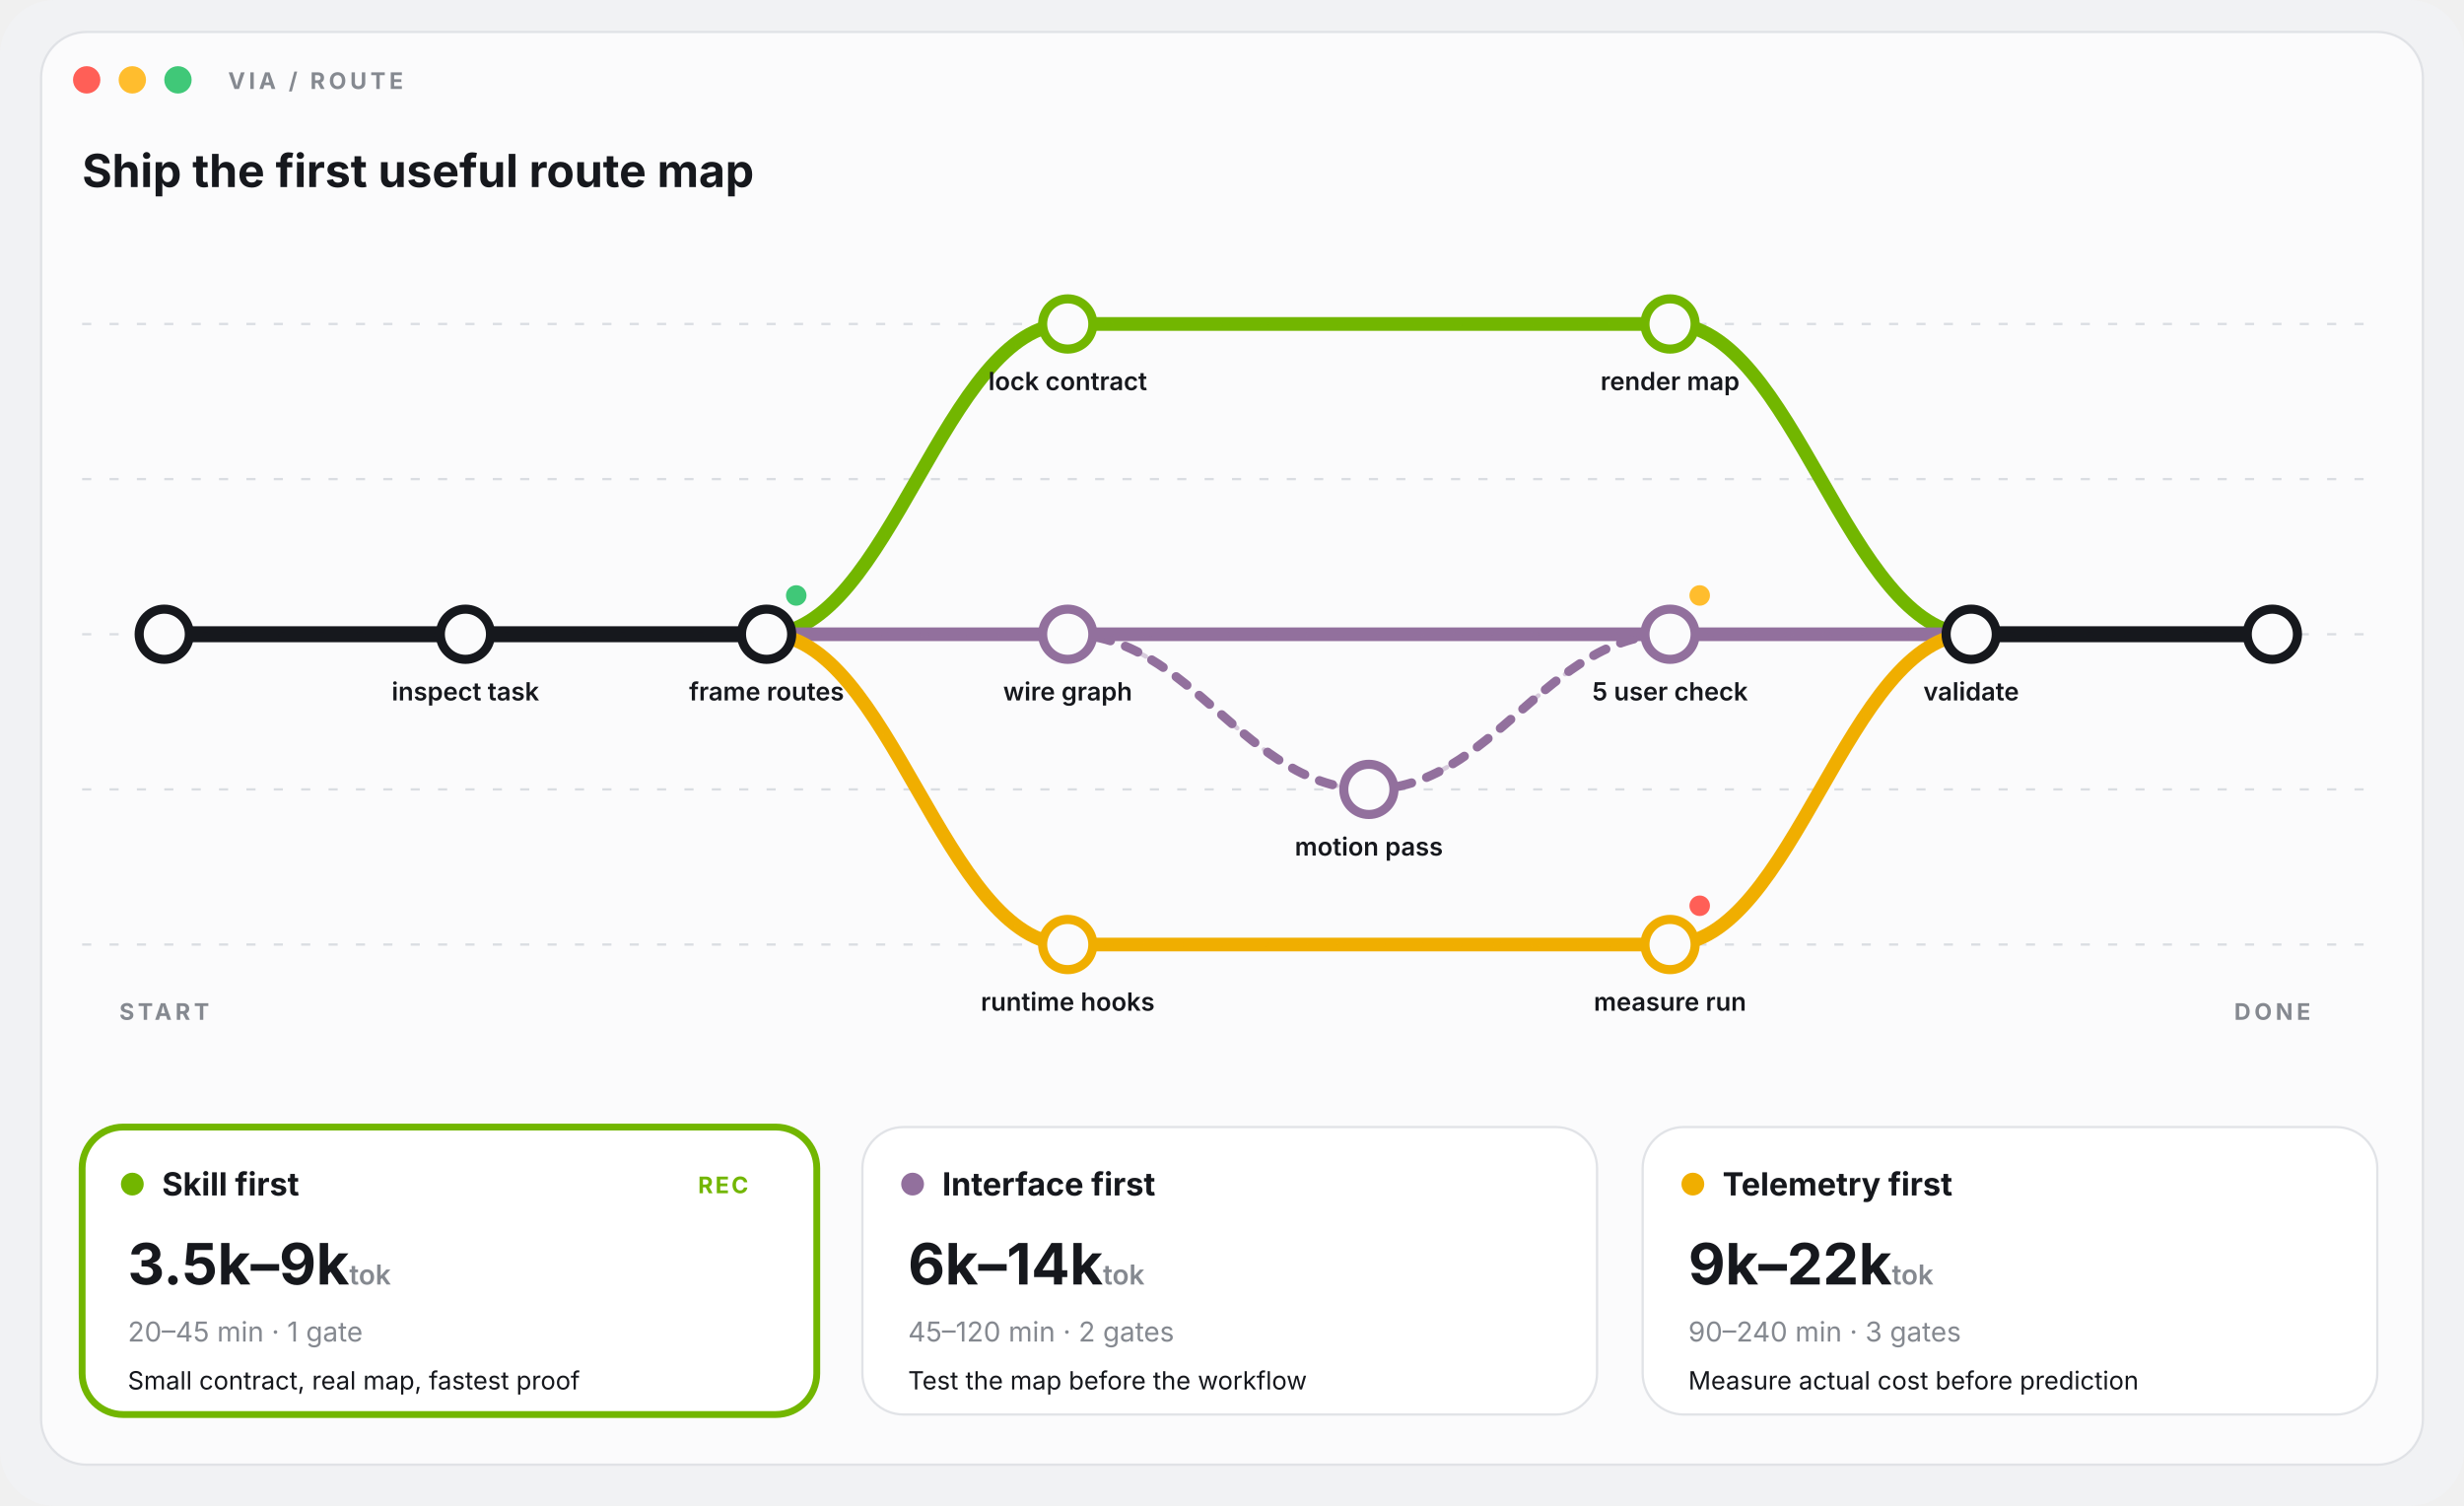
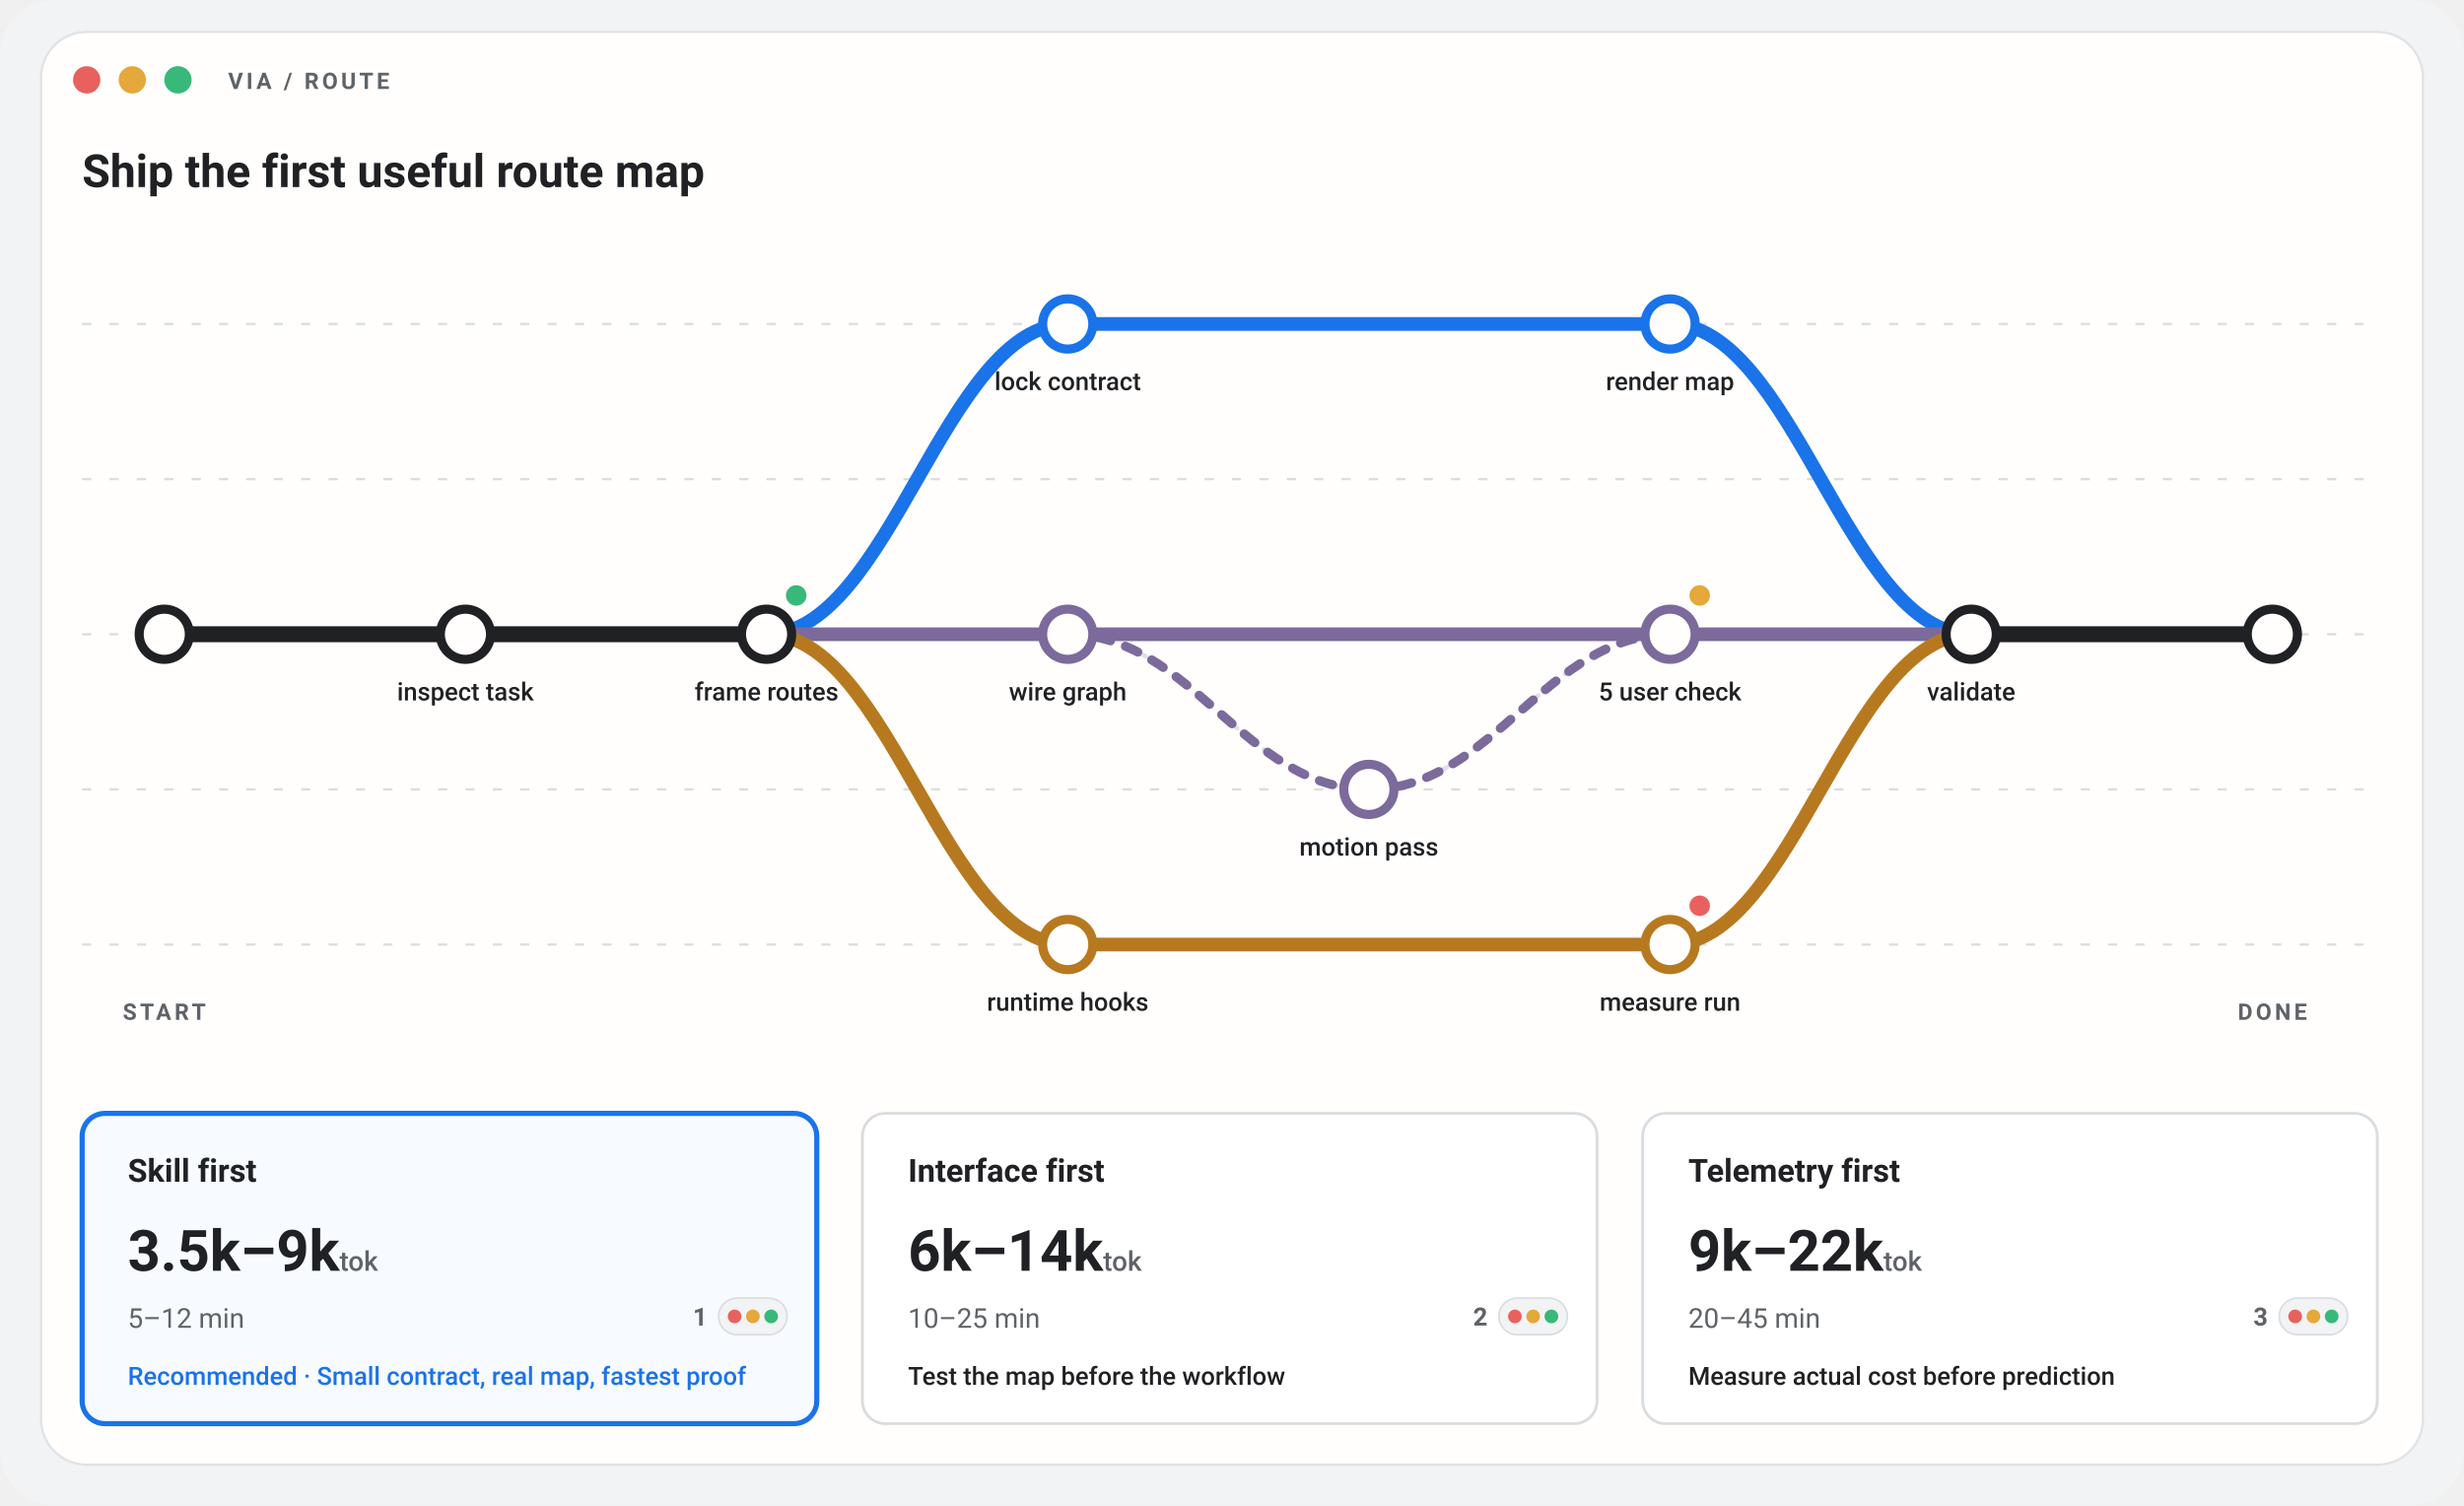
<svg xmlns="http://www.w3.org/2000/svg" width="1080" height="660" viewBox="0 0 1080 660" role="img" aria-label="Ship the first useful route map">
  <style>
-     text{font-family:Inter,ui-sans-serif,system-ui,sans-serif}.title{font-size:20px;font-weight:680;fill:#16181D}.eyebrow{font-size:10px;font-weight:700;letter-spacing:1.6px;fill:#858990}.node-label{font-size:11px;font-weight:560;fill:#16181D}.card-label{font-size:14px;font-weight:650;fill:#16181D}.cost{font-size:25px;font-weight:730;fill:#16181D}.unit{font-size:12px;font-weight:600;fill:#858990}.meta{font-size:12px;fill:#858990}.summary{font-size:11px;fill:#16181D}.recommended{font-size:10px;font-weight:750;letter-spacing:1px;fill:#72B600}.flow{opacity:.34;stroke-dasharray:2 15;animation:travel 1.25s linear infinite}.window-lights circle{transform-box:fill-box;transform-origin:center}.window-lights:hover circle{animation:light-pop .32s ease both}.window-lights circle:nth-child(2){animation-delay:.04s}.window-lights circle:nth-child(3){animation-delay:.08s}@keyframes travel{to{stroke-dashoffset:-34}}@keyframes light-pop{50%{transform:scale(1.2)}}@media(prefers-reduced-motion:reduce){.flow{animation:none}.window-lights circle{animation:none!important}}
+     text{font-family:"Google Sans Text","Google Sans",Roboto,"Noto Sans SC",Arial,sans-serif}.title{font-size:20px;font-weight:600;fill:#202124}.eyebrow{font-size:10px;font-weight:700;letter-spacing:1.4px;fill:#5F6368}.node-label{font-size:11px;font-weight:500;fill:#202124}.card-label{font-size:14px;font-weight:600;fill:#202124}.cost{font-size:25px;font-weight:650;fill:#202124}.unit{font-size:12px;font-weight:500;fill:#5F6368}.meta{font-size:12px;font-weight:400;fill:#5F6368}.gate-count{font-size:11px;font-weight:600;fill:#5F6368}.summary{font-size:11px;font-weight:500;fill:#202124}.selected .summary{fill:#1A73E8}.card rect{transition:fill .18s ease,stroke .18s ease}.flow{opacity:.22;stroke-dasharray:2 15;animation:travel 1.25s linear infinite}.window-lights circle{transform-box:fill-box;transform-origin:center}.window-lights:hover circle{animation:light-pop .32s ease both}.window-lights circle:nth-child(2){animation-delay:.04s}.window-lights circle:nth-child(3){animation-delay:.08s}@keyframes travel{to{stroke-dashoffset:-34}}@keyframes light-pop{50%{transform:scale(1.2)}}@media(prefers-reduced-motion:reduce){.flow{animation:none}.window-lights circle{animation:none!important}.card rect{transition:none}}
  </style>
-   <rect width="1080" height="660" rx="24" fill="#F1F2F4" />
-   <rect x="18" y="14" width="1044" height="628" rx="20" fill="#FBFBFC" stroke="#E0E2E6" />
+   <rect width="1080" height="660" rx="24" fill="#F1F3F4" />
+   <rect x="18" y="14" width="1044" height="628" rx="20" fill="#FFFEFC" stroke="#E0E2E6" />
  <g class="window-lights" transform="translate(38 35)">
-     <circle cx="0" cy="0" r="6" fill="#FF5F57" />
-     <circle cx="20" cy="0" r="6" fill="#FFBD2E" />
-     <circle cx="40" cy="0" r="6" fill="#40C878" />
+     <circle cx="0" cy="0" r="6" fill="#E8615E" />
+     <circle cx="20" cy="0" r="6" fill="#E4A83B" />
+     <circle cx="40" cy="0" r="6" fill="#38B879" />
  </g>
  <text x="100" y="39" class="eyebrow">VIA / ROUTE</text>
  <text x="36" y="82" class="title">Ship the first useful route map</text>
  <g class="map">
-     <path d="M36 142H1044" stroke="#DADDE2" stroke-dasharray="4 8" />
-     <path d="M36 210H1044" stroke="#DADDE2" stroke-dasharray="4 8" />
-     <path d="M36 278H1044" stroke="#DADDE2" stroke-dasharray="4 8" />
-     <path d="M36 346H1044" stroke="#DADDE2" stroke-dasharray="4 8" />
-     <path d="M36 414H1044" stroke="#DADDE2" stroke-dasharray="4 8" />
-     <path class="edge e0" d="M72 278 C126 278 150 278 204 278" fill="none" stroke="#16181D" stroke-width="7" stroke-linecap="round" />
-     <path class="flow" d="M72 278 C126 278 150 278 204 278" fill="none" stroke="#16181D" stroke-width="2" stroke-linecap="round" />
-     <path class="edge e1" d="M204 278 C258 278 282 278 336 278" fill="none" stroke="#16181D" stroke-width="7" stroke-linecap="round" />
-     <path class="flow" d="M204 278 C258 278 282 278 336 278" fill="none" stroke="#16181D" stroke-width="2" stroke-linecap="round" />
-     <path class="edge e2" d="M336 278 C390 278 414 142 468 142" fill="none" stroke="#72B600" stroke-width="6" stroke-linecap="round" />
-     <path class="flow" d="M336 278 C390 278 414 142 468 142" fill="none" stroke="#72B600" stroke-width="2" stroke-linecap="round" />
-     <path class="edge e3" d="M468 142 C522 142 678 142 732 142" fill="none" stroke="#72B600" stroke-width="6" stroke-linecap="round" />
-     <path class="flow" d="M468 142 C522 142 678 142 732 142" fill="none" stroke="#72B600" stroke-width="2" stroke-linecap="round" />
-     <path class="edge e4" d="M732 142 C786 142 810 278 864 278" fill="none" stroke="#72B600" stroke-width="6" stroke-linecap="round" />
-     <path class="flow" d="M732 142 C786 142 810 278 864 278" fill="none" stroke="#72B600" stroke-width="2" stroke-linecap="round" />
-     <path class="edge e5" d="M336 278 C390 278 414 278 468 278" fill="none" stroke="#92709D" stroke-width="6" stroke-linecap="round" />
-     <path class="flow" d="M336 278 C390 278 414 278 468 278" fill="none" stroke="#92709D" stroke-width="2" stroke-linecap="round" />
-     <path class="edge e6" d="M468 278 C522 278 678 278 732 278" fill="none" stroke="#92709D" stroke-width="6" stroke-linecap="round" />
-     <path class="flow" d="M468 278 C522 278 678 278 732 278" fill="none" stroke="#92709D" stroke-width="2" stroke-linecap="round" />
-     <path class="edge e7" d="M468 278 C522 278 546 346 600 346" fill="none" stroke="#92709D" stroke-width="4" stroke-linecap="round" stroke-dasharray="6 7" />
-     <path class="flow" d="M468 278 C522 278 546 346 600 346" fill="none" stroke="#92709D" stroke-width="2" stroke-linecap="round" />
-     <path class="edge e8" d="M600 346 C654 346 678 278 732 278" fill="none" stroke="#92709D" stroke-width="4" stroke-linecap="round" stroke-dasharray="6 7" />
-     <path class="flow" d="M600 346 C654 346 678 278 732 278" fill="none" stroke="#92709D" stroke-width="2" stroke-linecap="round" />
-     <path class="edge e9" d="M732 278 C786 278 810 278 864 278" fill="none" stroke="#92709D" stroke-width="6" stroke-linecap="round" />
-     <path class="flow" d="M732 278 C786 278 810 278 864 278" fill="none" stroke="#92709D" stroke-width="2" stroke-linecap="round" />
-     <path class="edge e10" d="M336 278 C390 278 414 414 468 414" fill="none" stroke="#F0AE00" stroke-width="6" stroke-linecap="round" />
-     <path class="flow" d="M336 278 C390 278 414 414 468 414" fill="none" stroke="#F0AE00" stroke-width="2" stroke-linecap="round" />
-     <path class="edge e11" d="M468 414 C522 414 678 414 732 414" fill="none" stroke="#F0AE00" stroke-width="6" stroke-linecap="round" />
-     <path class="flow" d="M468 414 C522 414 678 414 732 414" fill="none" stroke="#F0AE00" stroke-width="2" stroke-linecap="round" />
-     <path class="edge e12" d="M732 414 C786 414 810 278 864 278" fill="none" stroke="#F0AE00" stroke-width="6" stroke-linecap="round" />
-     <path class="flow" d="M732 414 C786 414 810 278 864 278" fill="none" stroke="#F0AE00" stroke-width="2" stroke-linecap="round" />
-     <path class="edge e13" d="M864 278 C918 278 942 278 996 278" fill="none" stroke="#16181D" stroke-width="7" stroke-linecap="round" />
-     <path class="flow" d="M864 278 C918 278 942 278 996 278" fill="none" stroke="#16181D" stroke-width="2" stroke-linecap="round" />
+     <path d="M36 142H1044" stroke="#DADCE0" stroke-dasharray="4 8" />
+     <path d="M36 210H1044" stroke="#DADCE0" stroke-dasharray="4 8" />
+     <path d="M36 278H1044" stroke="#DADCE0" stroke-dasharray="4 8" />
+     <path d="M36 346H1044" stroke="#DADCE0" stroke-dasharray="4 8" />
+     <path d="M36 414H1044" stroke="#DADCE0" stroke-dasharray="4 8" />
+     <path class="edge e0" d="M72 278 C126 278 150 278 204 278" fill="none" stroke="#202124" stroke-width="7" stroke-linecap="round" />
+     <path class="flow" d="M72 278 C126 278 150 278 204 278" fill="none" stroke="#202124" stroke-width="2" stroke-linecap="round" />
+     <path class="edge e1" d="M204 278 C258 278 282 278 336 278" fill="none" stroke="#202124" stroke-width="7" stroke-linecap="round" />
+     <path class="flow" d="M204 278 C258 278 282 278 336 278" fill="none" stroke="#202124" stroke-width="2" stroke-linecap="round" />
+     <path class="edge e2" d="M336 278 C390 278 414 142 468 142" fill="none" stroke="#1A73E8" stroke-width="6" stroke-linecap="round" />
+     <path class="flow" d="M336 278 C390 278 414 142 468 142" fill="none" stroke="#1A73E8" stroke-width="2" stroke-linecap="round" />
+     <path class="edge e3" d="M468 142 C522 142 678 142 732 142" fill="none" stroke="#1A73E8" stroke-width="6" stroke-linecap="round" />
+     <path class="flow" d="M468 142 C522 142 678 142 732 142" fill="none" stroke="#1A73E8" stroke-width="2" stroke-linecap="round" />
+     <path class="edge e4" d="M732 142 C786 142 810 278 864 278" fill="none" stroke="#1A73E8" stroke-width="6" stroke-linecap="round" />
+     <path class="flow" d="M732 142 C786 142 810 278 864 278" fill="none" stroke="#1A73E8" stroke-width="2" stroke-linecap="round" />
+     <path class="edge e5" d="M336 278 C390 278 414 278 468 278" fill="none" stroke="#7B6A9B" stroke-width="6" stroke-linecap="round" />
+     <path class="flow" d="M336 278 C390 278 414 278 468 278" fill="none" stroke="#7B6A9B" stroke-width="2" stroke-linecap="round" />
+     <path class="edge e6" d="M468 278 C522 278 678 278 732 278" fill="none" stroke="#7B6A9B" stroke-width="6" stroke-linecap="round" />
+     <path class="flow" d="M468 278 C522 278 678 278 732 278" fill="none" stroke="#7B6A9B" stroke-width="2" stroke-linecap="round" />
+     <path class="edge e7" d="M468 278 C522 278 546 346 600 346" fill="none" stroke="#7B6A9B" stroke-width="4" stroke-linecap="round" stroke-dasharray="6 7" />
+     <path class="flow" d="M468 278 C522 278 546 346 600 346" fill="none" stroke="#7B6A9B" stroke-width="2" stroke-linecap="round" />
+     <path class="edge e8" d="M600 346 C654 346 678 278 732 278" fill="none" stroke="#7B6A9B" stroke-width="4" stroke-linecap="round" stroke-dasharray="6 7" />
+     <path class="flow" d="M600 346 C654 346 678 278 732 278" fill="none" stroke="#7B6A9B" stroke-width="2" stroke-linecap="round" />
+     <path class="edge e9" d="M732 278 C786 278 810 278 864 278" fill="none" stroke="#7B6A9B" stroke-width="6" stroke-linecap="round" />
+     <path class="flow" d="M732 278 C786 278 810 278 864 278" fill="none" stroke="#7B6A9B" stroke-width="2" stroke-linecap="round" />
+     <path class="edge e10" d="M336 278 C390 278 414 414 468 414" fill="none" stroke="#B7791F" stroke-width="6" stroke-linecap="round" />
+     <path class="flow" d="M336 278 C390 278 414 414 468 414" fill="none" stroke="#B7791F" stroke-width="2" stroke-linecap="round" />
+     <path class="edge e11" d="M468 414 C522 414 678 414 732 414" fill="none" stroke="#B7791F" stroke-width="6" stroke-linecap="round" />
+     <path class="flow" d="M468 414 C522 414 678 414 732 414" fill="none" stroke="#B7791F" stroke-width="2" stroke-linecap="round" />
+     <path class="edge e12" d="M732 414 C786 414 810 278 864 278" fill="none" stroke="#B7791F" stroke-width="6" stroke-linecap="round" />
+     <path class="flow" d="M732 414 C786 414 810 278 864 278" fill="none" stroke="#B7791F" stroke-width="2" stroke-linecap="round" />
+     <path class="edge e13" d="M864 278 C918 278 942 278 996 278" fill="none" stroke="#202124" stroke-width="7" stroke-linecap="round" />
+     <path class="flow" d="M864 278 C918 278 942 278 996 278" fill="none" stroke="#202124" stroke-width="2" stroke-linecap="round" />
    <g class="node">
-       <circle cx="72" cy="278" r="11" fill="#FBFBFC" stroke="#16181D" stroke-width="4" />
+       <circle cx="72" cy="278" r="11" fill="#FFFEFC" stroke="#202124" stroke-width="4" />
    </g>
    <g class="node">
-       <circle cx="204" cy="278" r="11" fill="#FBFBFC" stroke="#16181D" stroke-width="4" />
+       <circle cx="204" cy="278" r="11" fill="#FFFEFC" stroke="#202124" stroke-width="4" />
      <text x="204" y="307" text-anchor="middle" class="node-label">inspect task</text>
    </g>
    <g class="node">
-       <circle cx="336" cy="278" r="11" fill="#FBFBFC" stroke="#16181D" stroke-width="4" />
+       <circle cx="336" cy="278" r="11" fill="#FFFEFC" stroke="#202124" stroke-width="4" />
      <g transform="translate(349 261)">
-         <circle r="6" fill="#40C878" stroke="#FBFBFC" stroke-width="3" />
+         <circle r="6" fill="#38B879" stroke="#FFFEFC" stroke-width="3" />
      </g>
      <text x="336" y="307" text-anchor="middle" class="node-label">frame routes</text>
    </g>
    <g class="node">
-       <circle cx="468" cy="142" r="11" fill="#FBFBFC" stroke="#72B600" stroke-width="4" />
+       <circle cx="468" cy="142" r="11" fill="#FFFEFC" stroke="#1A73E8" stroke-width="4" />
      <text x="468" y="171" text-anchor="middle" class="node-label">lock contract</text>
    </g>
    <g class="node">
-       <circle cx="732" cy="142" r="11" fill="#FBFBFC" stroke="#72B600" stroke-width="4" />
+       <circle cx="732" cy="142" r="11" fill="#FFFEFC" stroke="#1A73E8" stroke-width="4" />
      <text x="732" y="171" text-anchor="middle" class="node-label">render map</text>
    </g>
    <g class="node">
-       <circle cx="468" cy="278" r="11" fill="#FBFBFC" stroke="#92709D" stroke-width="4" />
+       <circle cx="468" cy="278" r="11" fill="#FFFEFC" stroke="#7B6A9B" stroke-width="4" />
      <text x="468" y="307" text-anchor="middle" class="node-label">wire graph</text>
    </g>
    <g class="node">
-       <circle cx="600" cy="346" r="11" fill="#FBFBFC" stroke="#92709D" stroke-width="4" />
+       <circle cx="600" cy="346" r="11" fill="#FFFEFC" stroke="#7B6A9B" stroke-width="4" />
      <text x="600" y="375" text-anchor="middle" class="node-label">motion pass</text>
    </g>
    <g class="node">
-       <circle cx="732" cy="278" r="11" fill="#FBFBFC" stroke="#92709D" stroke-width="4" />
+       <circle cx="732" cy="278" r="11" fill="#FFFEFC" stroke="#7B6A9B" stroke-width="4" />
      <g transform="translate(745 261)">
-         <circle r="6" fill="#FFBD2E" stroke="#FBFBFC" stroke-width="3" />
+         <circle r="6" fill="#E4A83B" stroke="#FFFEFC" stroke-width="3" />
      </g>
      <text x="732" y="307" text-anchor="middle" class="node-label">5 user check</text>
    </g>
    <g class="node">
-       <circle cx="468" cy="414" r="11" fill="#FBFBFC" stroke="#F0AE00" stroke-width="4" />
+       <circle cx="468" cy="414" r="11" fill="#FFFEFC" stroke="#B7791F" stroke-width="4" />
      <text x="468" y="443" text-anchor="middle" class="node-label">runtime hooks</text>
    </g>
    <g class="node">
-       <circle cx="732" cy="414" r="11" fill="#FBFBFC" stroke="#F0AE00" stroke-width="4" />
+       <circle cx="732" cy="414" r="11" fill="#FFFEFC" stroke="#B7791F" stroke-width="4" />
      <g transform="translate(745 397)">
-         <circle r="6" fill="#FF5F57" stroke="#FBFBFC" stroke-width="3" />
+         <circle r="6" fill="#E8615E" stroke="#FFFEFC" stroke-width="3" />
      </g>
      <text x="732" y="443" text-anchor="middle" class="node-label">measure run</text>
    </g>
    <g class="node">
-       <circle cx="864" cy="278" r="11" fill="#FBFBFC" stroke="#16181D" stroke-width="4" />
+       <circle cx="864" cy="278" r="11" fill="#FFFEFC" stroke="#202124" stroke-width="4" />
      <text x="864" y="307" text-anchor="middle" class="node-label">validate</text>
    </g>
    <g class="node">
-       <circle cx="996" cy="278" r="11" fill="#FBFBFC" stroke="#16181D" stroke-width="4" />
+       <circle cx="996" cy="278" r="11" fill="#FFFEFC" stroke="#202124" stroke-width="4" />
    </g>
  </g>
  <text x="72" y="447" text-anchor="middle" class="eyebrow">START</text>
  <text x="996" y="447" text-anchor="middle" class="eyebrow">DONE</text>
-   <g class="card" transform="translate(36 494)">
-     <rect width="322" height="126" rx="18" fill="#FFFFFF" stroke="#72B600" stroke-width="3" />
-     <circle cx="22" cy="25" r="5" fill="#72B600" />
-     <text x="35" y="30" class="card-label">Skill first</text>
-     <text x="292" y="29" text-anchor="end" class="recommended">REC</text>
+   <g class="card selected" transform="translate(36 488)">
+     <rect width="322" height="136" rx="10" fill="#F7FAFF" stroke="#1A73E8" stroke-width="2.25" />
+     <text x="20" y="30" class="card-label">Skill first</text>
    <text x="20" y="69" class="cost">3.5k–9k<tspan class="unit"> tok</tspan>
    </text>
-     <text x="20" y="94" class="meta">20–45 min · 1 gate</text>
-     <text x="20" y="115" class="summary">Small contract, real map, fastest proof</text>
+     <text x="20" y="94" class="meta">5–12 min</text>
+     <g class="gate-light" transform="translate(286 89)" aria-label="1 gate">
+       <text x="-12" y="4" text-anchor="end" class="gate-count">1</text>
+       <rect x="-7" y="-8" width="30" height="16" rx="8" fill="#F1F3F4" stroke="#DADCE0" stroke-width=".75" />
+       <circle cx="0" cy="0" r="3" fill="#E8615E" />
+       <circle cx="8" cy="0" r="3" fill="#E4A83B" />
+       <circle cx="16" cy="0" r="3" fill="#38B879" />
+     </g>
+     <text x="20" y="119" class="summary">Recommended · Small contract, real map, fastest proof</text>
  </g>
-   <g class="card" transform="translate(378 494)">
-     <rect width="322" height="126" rx="18" fill="#FFFFFF" stroke="#E1E3E7" stroke-width="1" />
-     <circle cx="22" cy="25" r="5" fill="#92709D" />
-     <text x="35" y="30" class="card-label">Interface first</text>
+   <g class="card" transform="translate(378 488)">
+     <rect width="322" height="136" rx="10" fill="#FFFFFF" stroke="#DADCE0" stroke-width="1.25" />
+     <text x="20" y="30" class="card-label">Interface first</text>
    <text x="20" y="69" class="cost">6k–14k<tspan class="unit"> tok</tspan>
    </text>
-     <text x="20" y="94" class="meta">45–120 min · 2 gates</text>
-     <text x="20" y="115" class="summary">Test the map before the workflow</text>
+     <text x="20" y="94" class="meta">10–25 min</text>
+     <g class="gate-light" transform="translate(286 89)" aria-label="2 gates">
+       <text x="-12" y="4" text-anchor="end" class="gate-count">2</text>
+       <rect x="-7" y="-8" width="30" height="16" rx="8" fill="#F1F3F4" stroke="#DADCE0" stroke-width=".75" />
+       <circle cx="0" cy="0" r="3" fill="#E8615E" />
+       <circle cx="8" cy="0" r="3" fill="#E4A83B" />
+       <circle cx="16" cy="0" r="3" fill="#38B879" />
+     </g>
+     <text x="20" y="119" class="summary">Test the map before the workflow</text>
  </g>
-   <g class="card" transform="translate(720 494)">
-     <rect width="322" height="126" rx="18" fill="#FFFFFF" stroke="#E1E3E7" stroke-width="1" />
-     <circle cx="22" cy="25" r="5" fill="#F0AE00" />
-     <text x="35" y="30" class="card-label">Telemetry first</text>
+   <g class="card" transform="translate(720 488)">
+     <rect width="322" height="136" rx="10" fill="#FFFFFF" stroke="#DADCE0" stroke-width="1.25" />
+     <text x="20" y="30" class="card-label">Telemetry first</text>
    <text x="20" y="69" class="cost">9k–22k<tspan class="unit"> tok</tspan>
    </text>
-     <text x="20" y="94" class="meta">90–240 min · 3 gates</text>
-     <text x="20" y="115" class="summary">Measure actual cost before prediction</text>
+     <text x="20" y="94" class="meta">20–45 min</text>
+     <g class="gate-light" transform="translate(286 89)" aria-label="3 gates">
+       <text x="-12" y="4" text-anchor="end" class="gate-count">3</text>
+       <rect x="-7" y="-8" width="30" height="16" rx="8" fill="#F1F3F4" stroke="#DADCE0" stroke-width=".75" />
+       <circle cx="0" cy="0" r="3" fill="#E8615E" />
+       <circle cx="8" cy="0" r="3" fill="#E4A83B" />
+       <circle cx="16" cy="0" r="3" fill="#38B879" />
+     </g>
+     <text x="20" y="119" class="summary">Measure actual cost before prediction</text>
  </g>
</svg>
